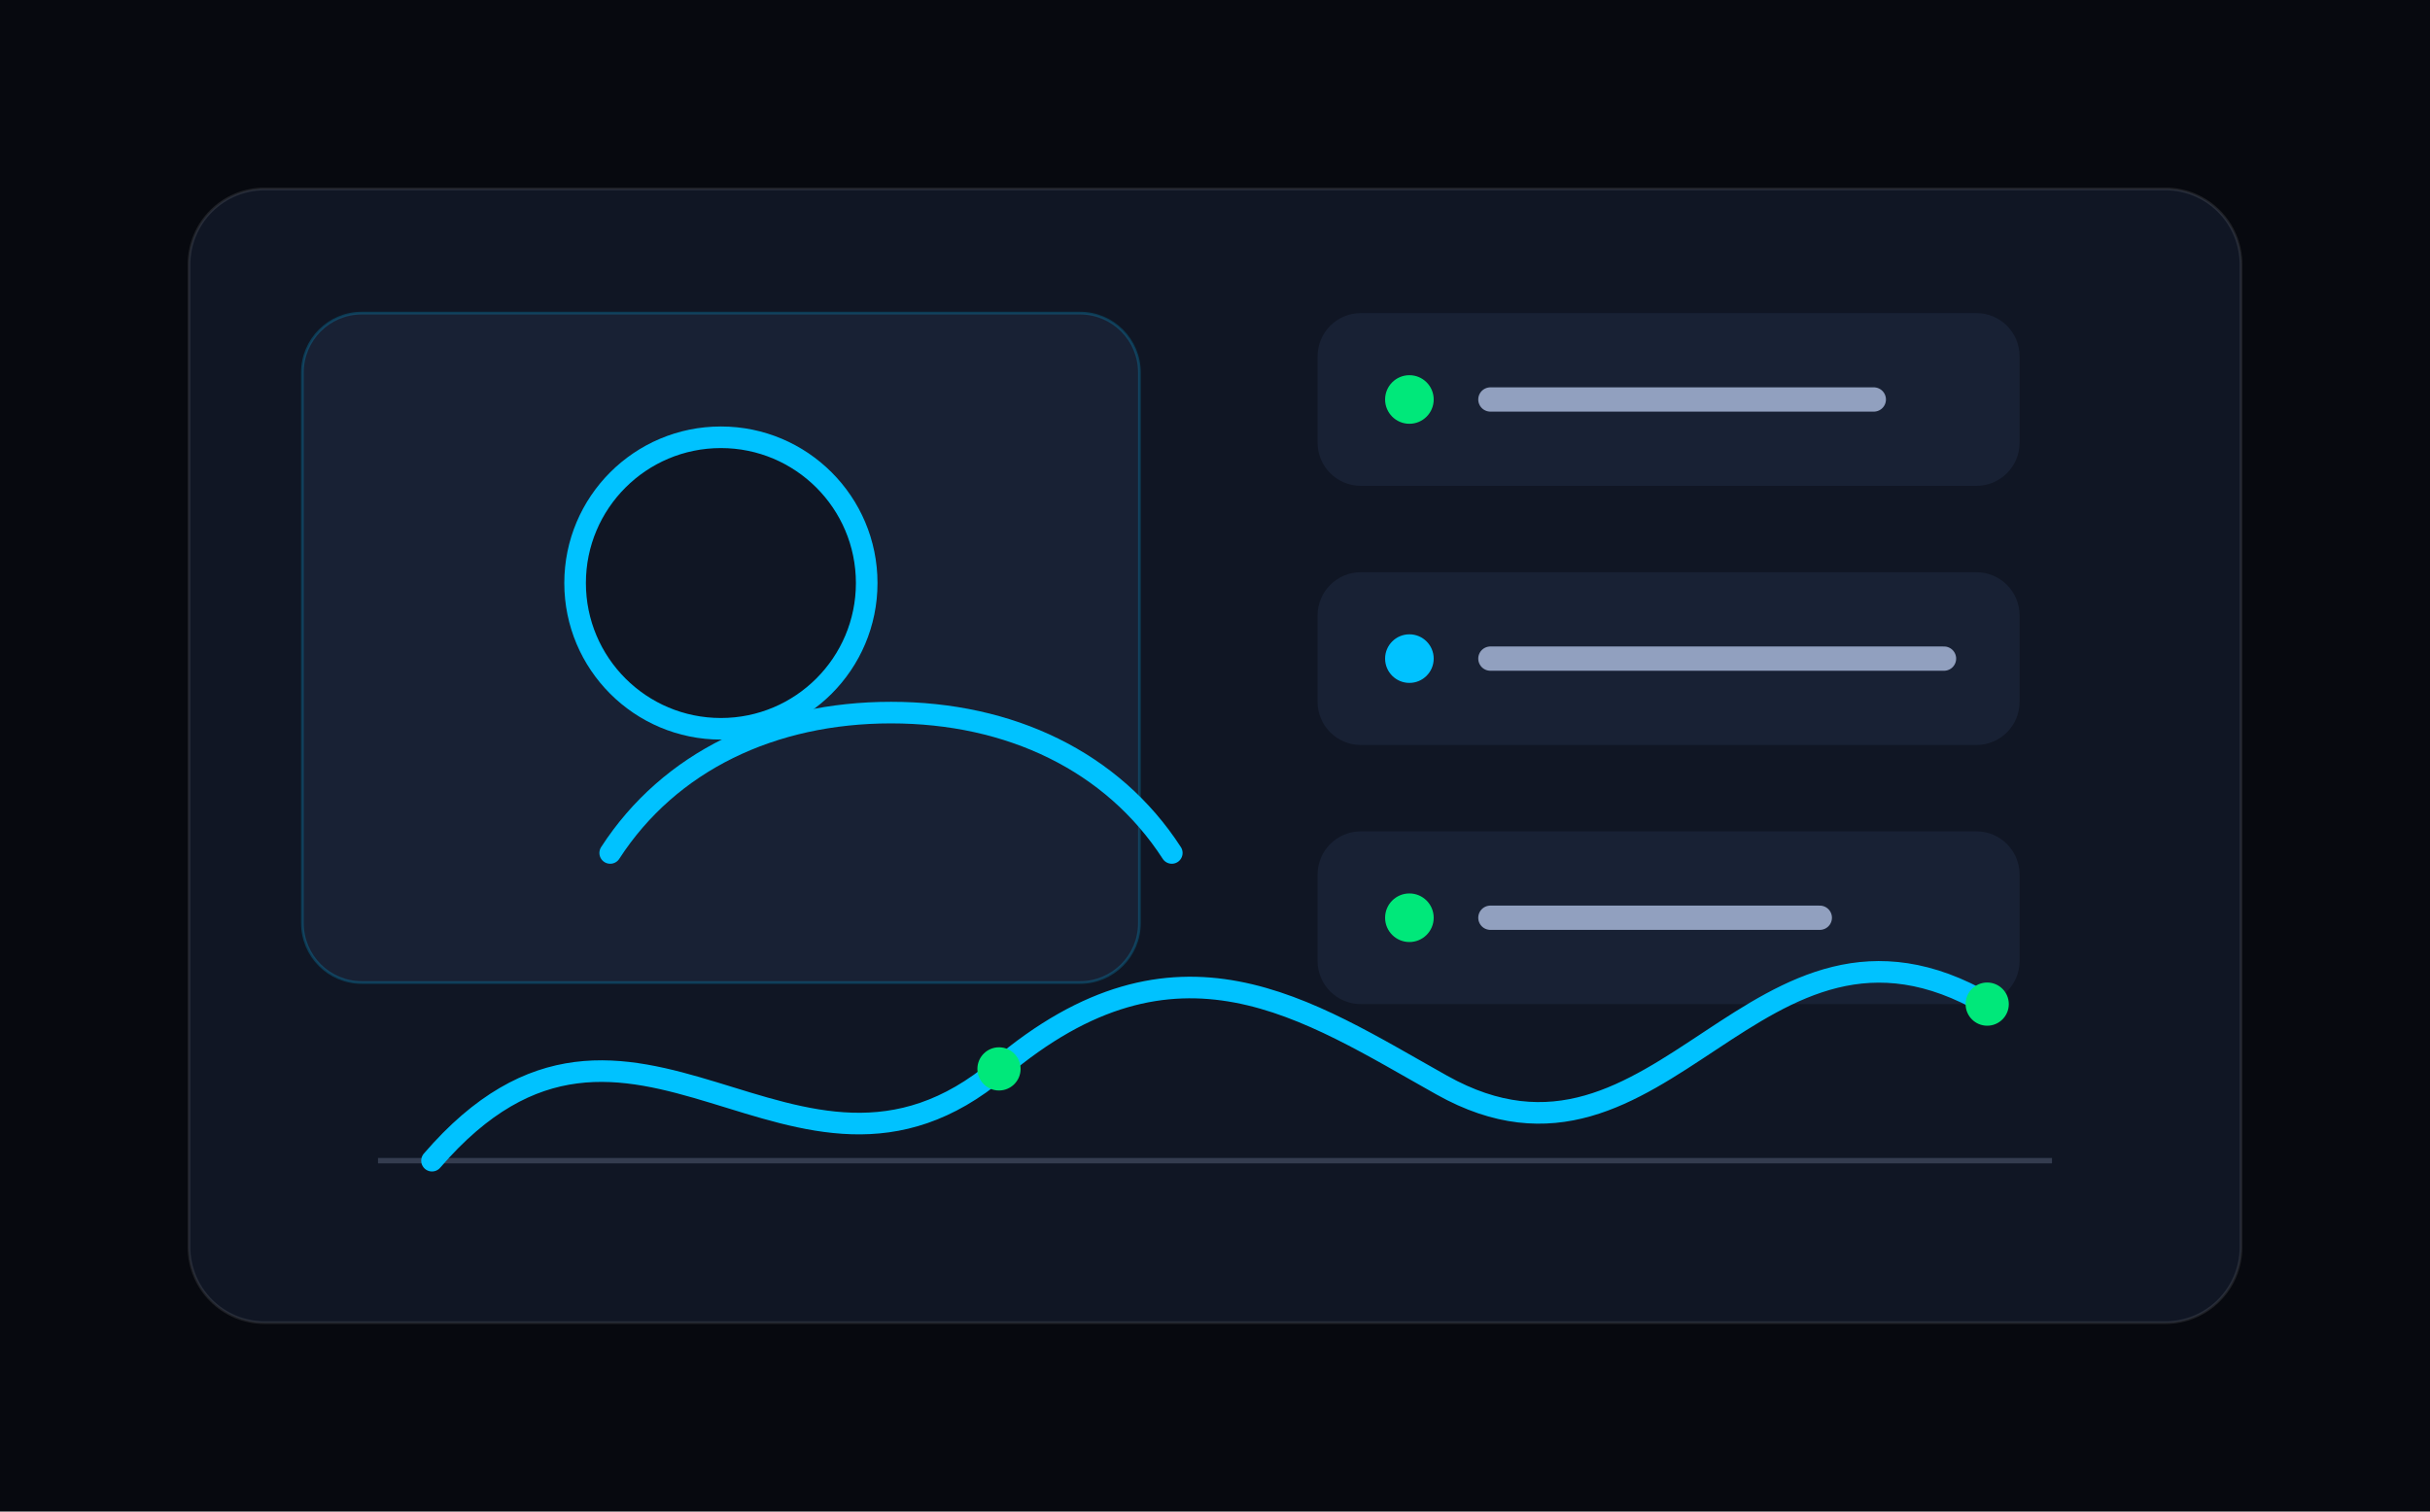
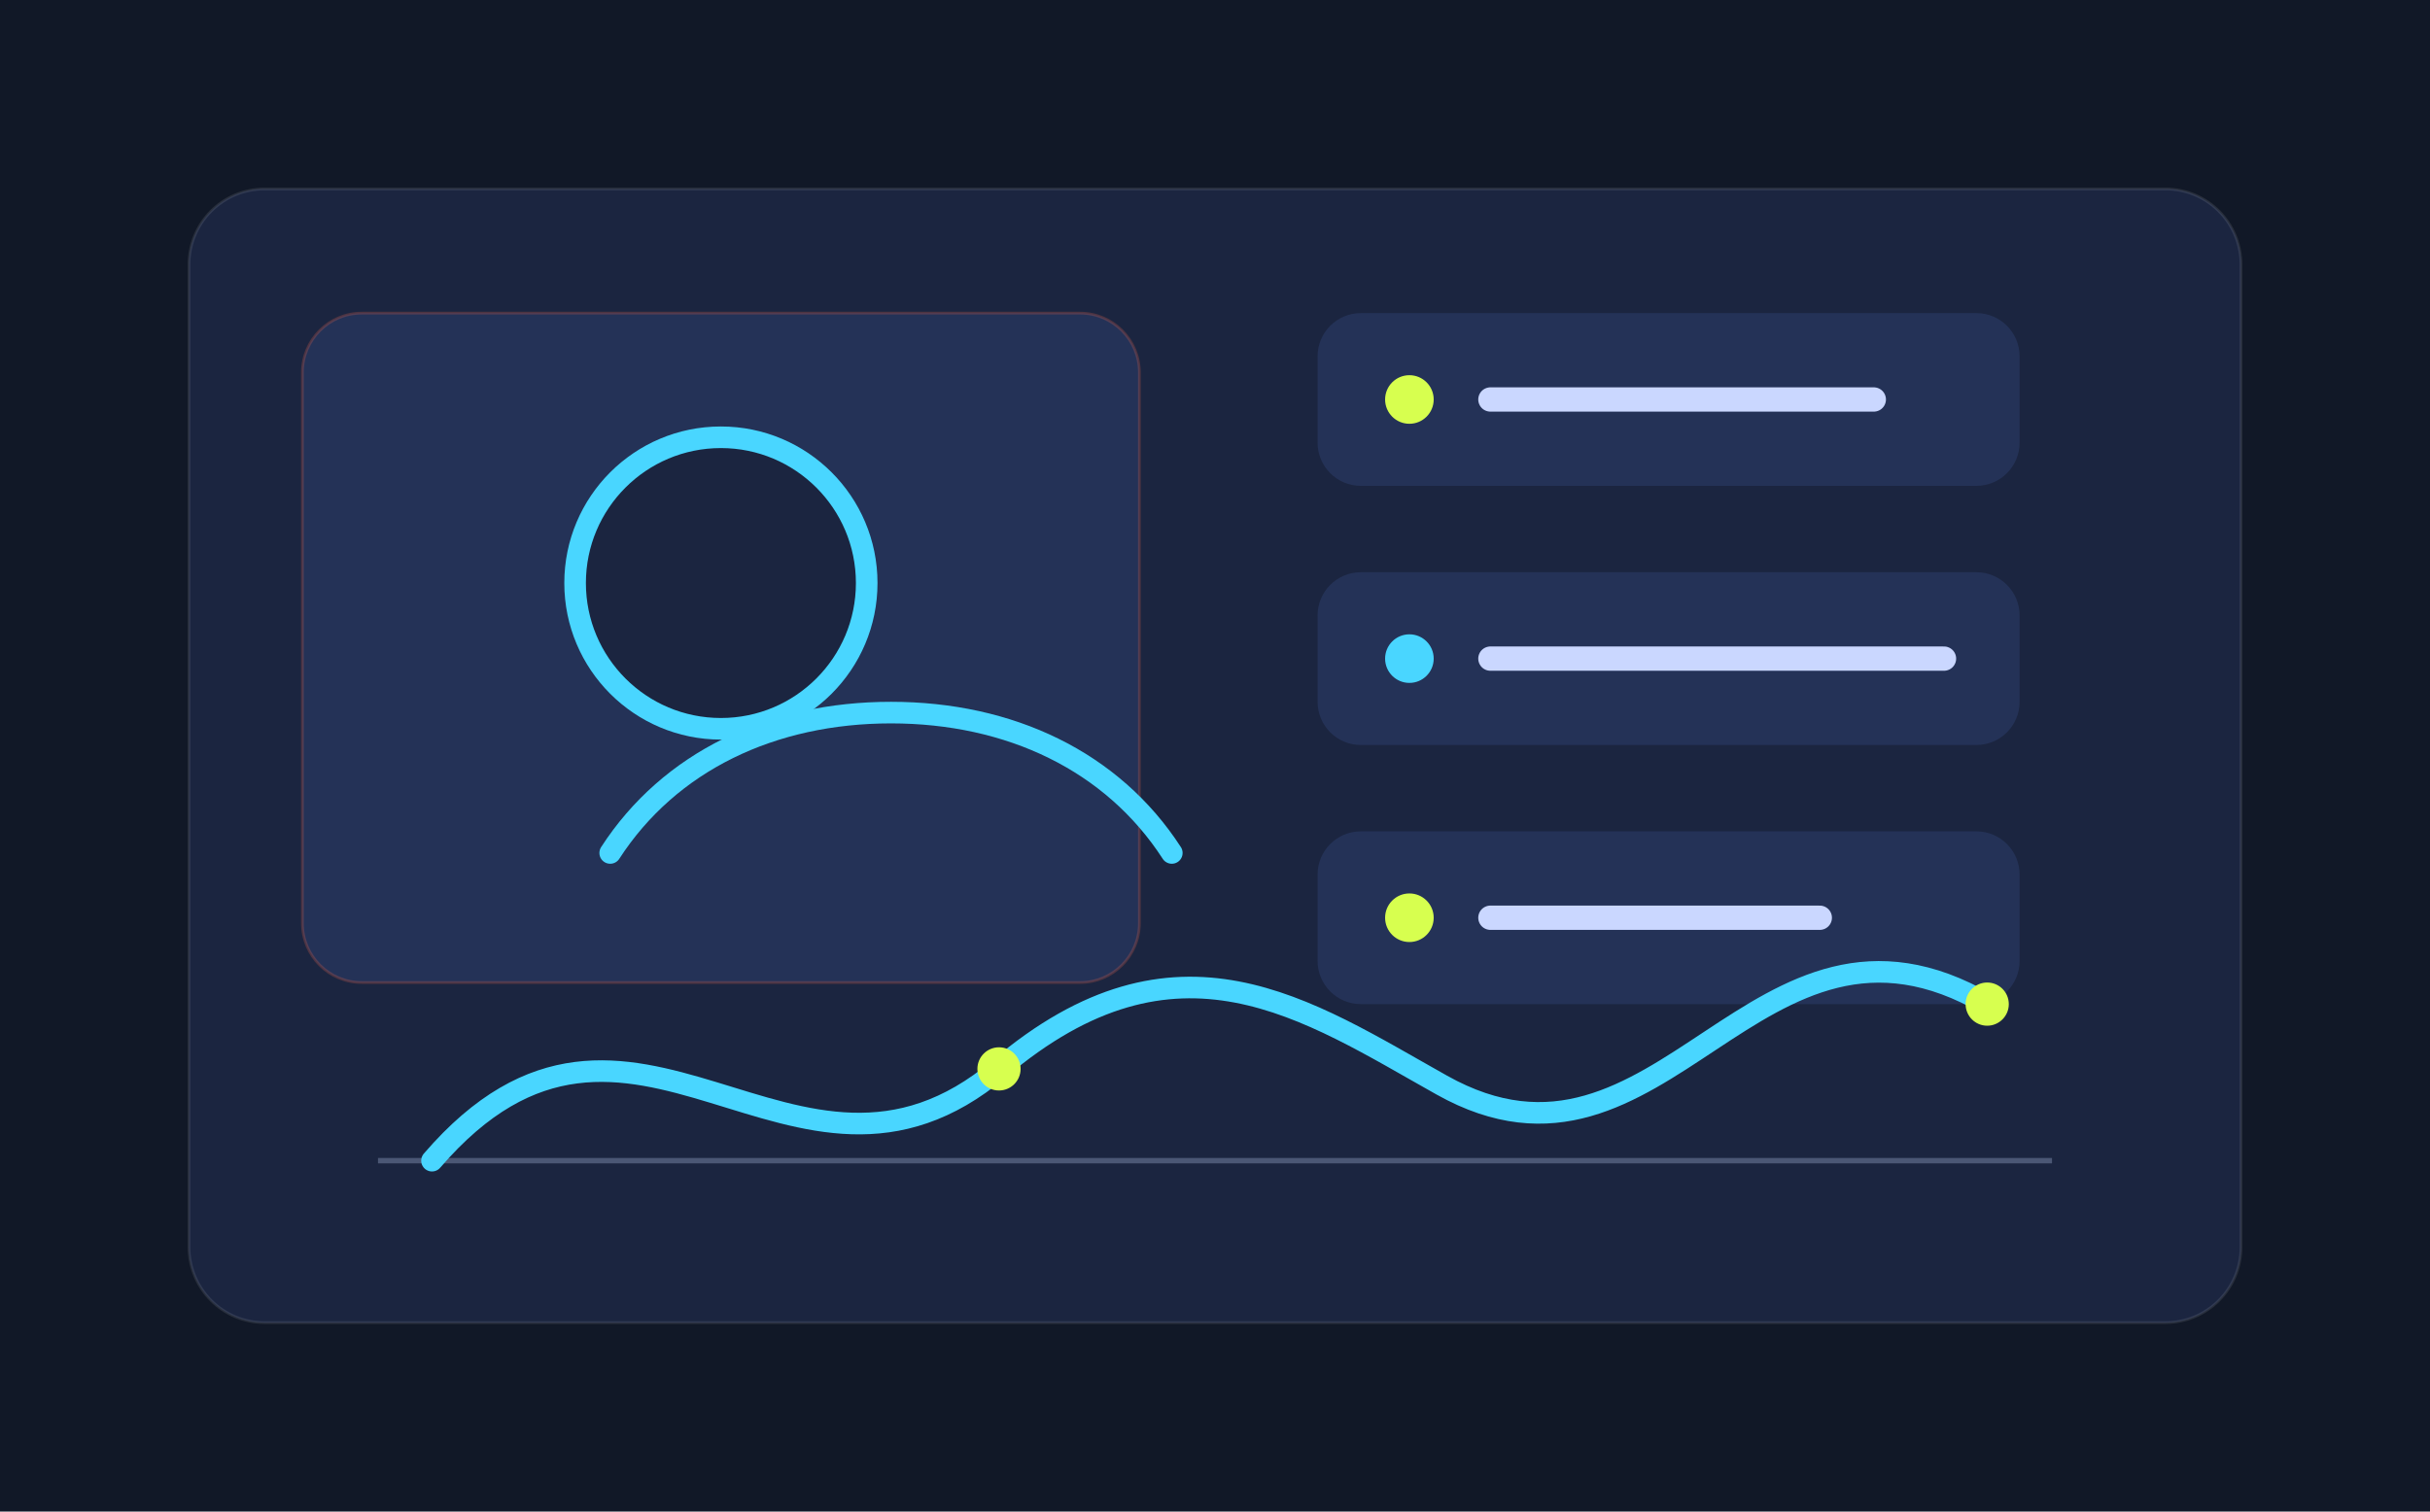
<svg xmlns="http://www.w3.org/2000/svg" width="900" height="560" viewBox="0 0 900 560" fill="none">
-   <rect width="900" height="560" fill="#07090F" />
-   <rect x="70" y="70" width="760" height="420" rx="28" fill="#101624" stroke="rgba(255,255,255,.1)" />
-   <rect x="112" y="116" width="310" height="248" rx="22" fill="#182134" stroke="rgba(0,194,255,.22)" />
-   <circle cx="267" cy="216" r="54" fill="#101624" stroke="#00C2FF" stroke-width="8" />
-   <path d="M226 316c22-34 60-52 104-52s82 18 104 52" stroke="#00C2FF" stroke-width="8" stroke-linecap="round" />
-   <rect x="488" y="116" width="260" height="64" rx="16" fill="#182134" />
-   <rect x="488" y="212" width="260" height="64" rx="16" fill="#182134" />
-   <rect x="488" y="308" width="260" height="64" rx="16" fill="#182134" />
-   <circle cx="522" cy="148" r="9" fill="#00E87A" />
-   <circle cx="522" cy="244" r="9" fill="#00C2FF" />
-   <circle cx="522" cy="340" r="9" fill="#00E87A" />
-   <path d="M552 148h142M552 244h168M552 340h122" stroke="#91A0BF" stroke-width="9" stroke-linecap="round" />
-   <path d="M140 430h620" stroke="#91A0BF" stroke-opacity=".28" stroke-width="2" />
-   <path d="M160 430c74-86 134 30 210-34 66-56 114-22 164 6 82 46 116-80 202-30" stroke="#00C2FF" stroke-width="8" stroke-linecap="round" stroke-linejoin="round" />
-   <circle cx="370" cy="396" r="8" fill="#00E87A" />
-   <circle cx="736" cy="372" r="8" fill="#00E87A" />
+   <rect width="900" height="560" fill="#111827" />
+   <rect x="70" y="70" width="760" height="420" rx="28" fill="#1B2540" stroke="rgba(255,255,255,.1)" />
+   <rect x="112" y="116" width="310" height="248" rx="22" fill="#243257" stroke="rgba(255,107,74,.22)" />
+   <circle cx="267" cy="216" r="54" fill="#1B2540" stroke="#49D6FF" stroke-width="8" />
+   <path d="M226 316c22-34 60-52 104-52s82 18 104 52" stroke="#49D6FF" stroke-width="8" stroke-linecap="round" />
+   <rect x="488" y="116" width="260" height="64" rx="16" fill="#243257" />
+   <rect x="488" y="212" width="260" height="64" rx="16" fill="#243257" />
+   <rect x="488" y="308" width="260" height="64" rx="16" fill="#243257" />
+   <circle cx="522" cy="148" r="9" fill="#D7FF4F" />
+   <circle cx="522" cy="244" r="9" fill="#49D6FF" />
+   <circle cx="522" cy="340" r="9" fill="#D7FF4F" />
+   <path d="M552 148h142M552 244h168M552 340h122" stroke="#CAD7FF" stroke-width="9" stroke-linecap="round" />
+   <path d="M140 430h620" stroke="#CAD7FF" stroke-opacity=".28" stroke-width="2" />
+   <path d="M160 430c74-86 134 30 210-34 66-56 114-22 164 6 82 46 116-80 202-30" stroke="#49D6FF" stroke-width="8" stroke-linecap="round" stroke-linejoin="round" />
+   <circle cx="370" cy="396" r="8" fill="#D7FF4F" />
+   <circle cx="736" cy="372" r="8" fill="#D7FF4F" />
</svg>
